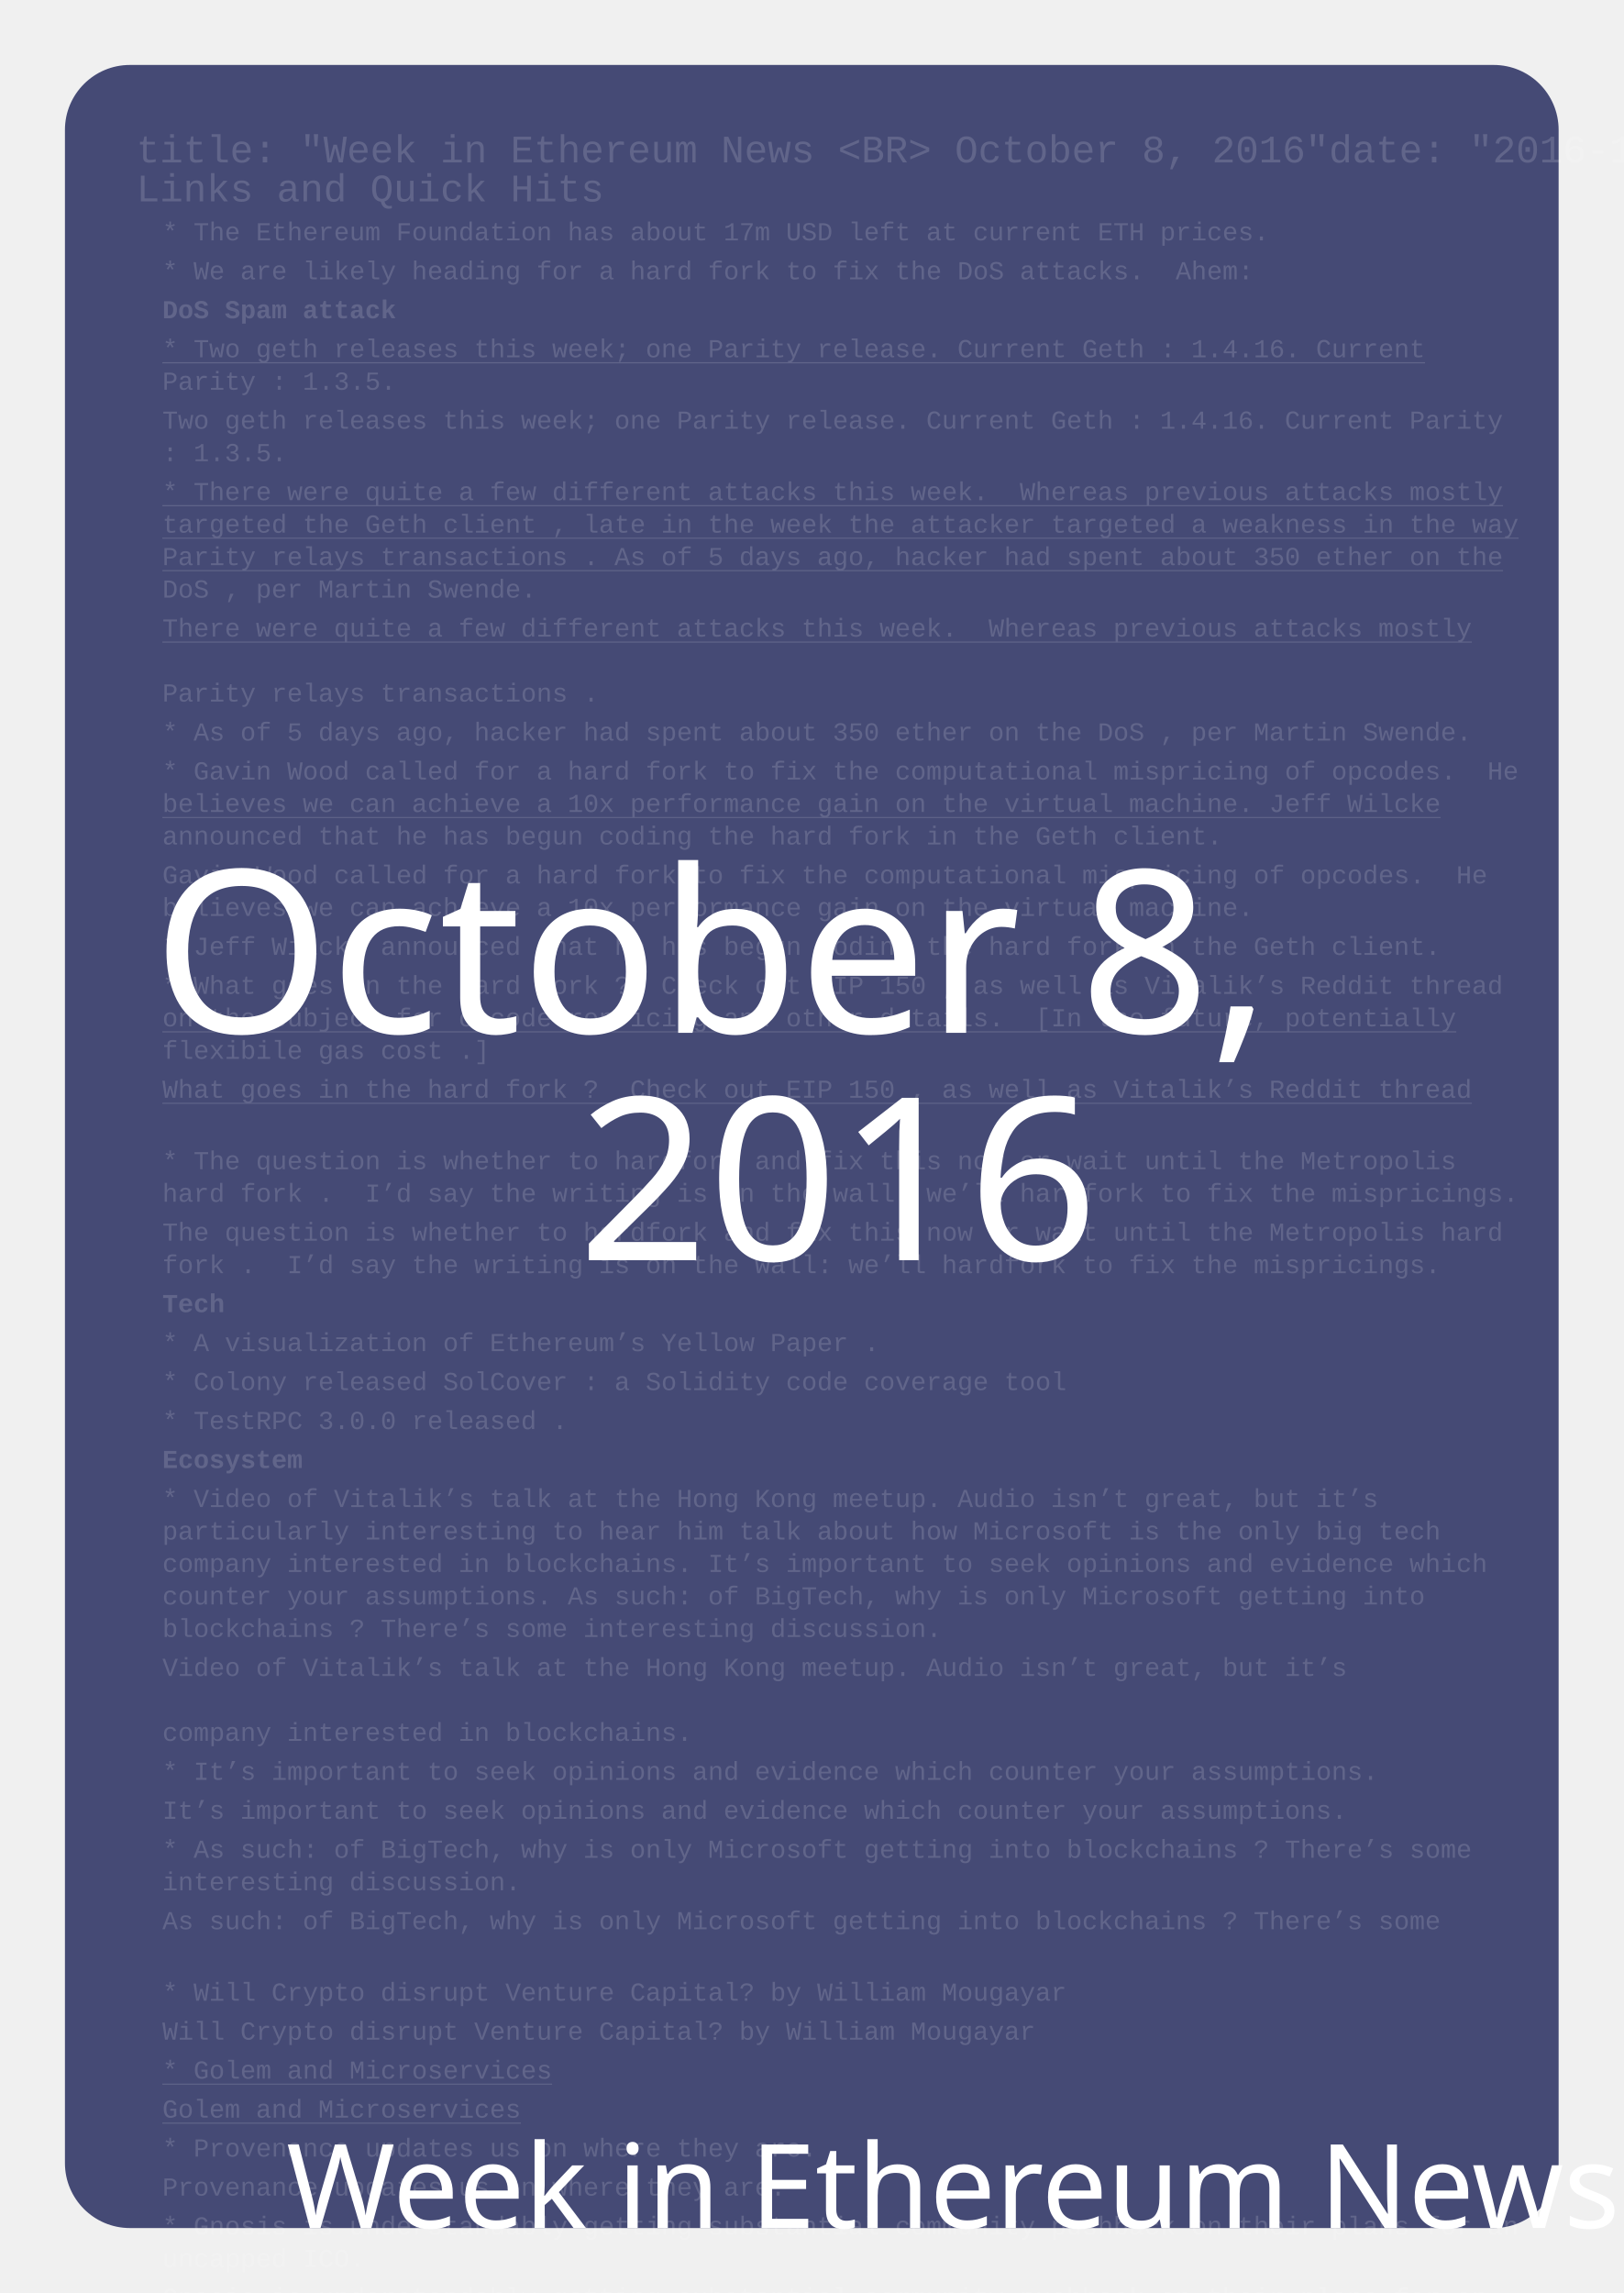
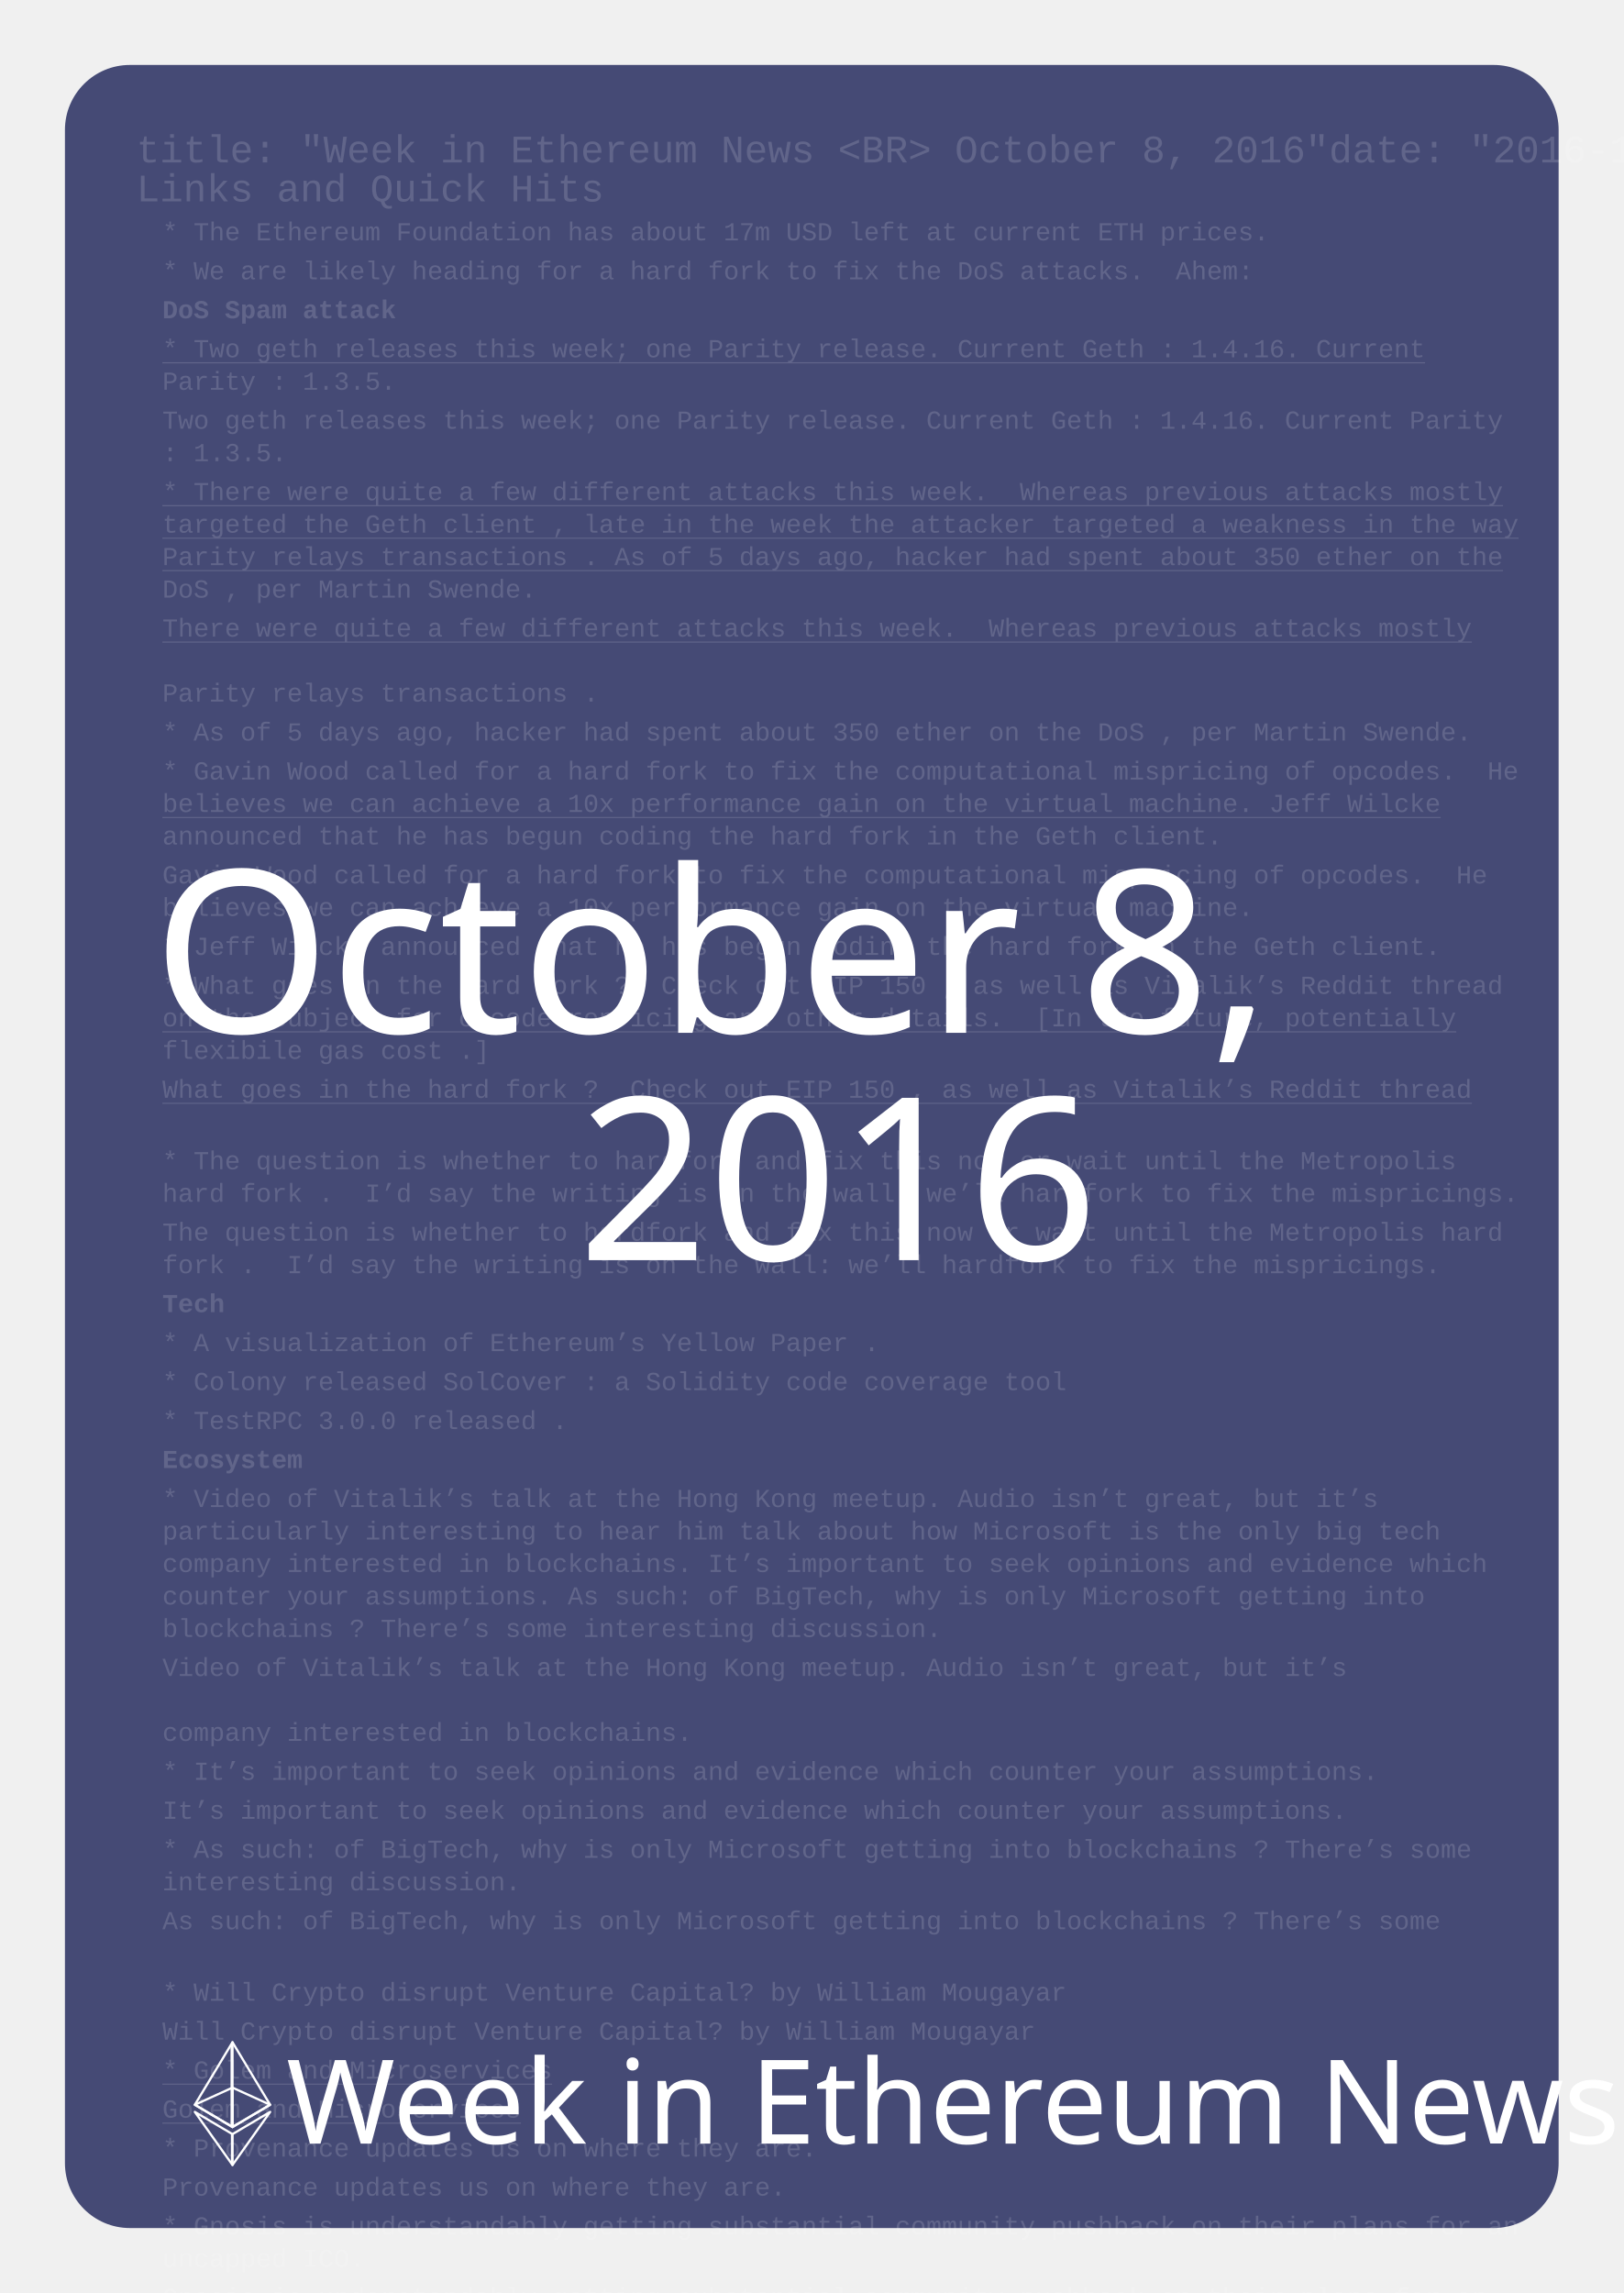
<svg xmlns="http://www.w3.org/2000/svg" id="week-in-ethereum-news" width="500" height="706" fill="none">
  <rect x="20" y="20" width="460" height="666" rx="20" fill="#454A75" />
  <text x="42" y="50" font-size="12px" font-family="Courier New" fill="#ffffff" opacity="0.15" font-weight="normal" text-decoration="none">title: "Week in Ethereum News &lt;BR&gt; October 8, 2016"
date: "2016-10-08"</text>
  <text x="42" y="62" font-size="12px" font-family="Courier New" fill="#ffffff" opacity="0.15" font-weight="normal" text-decoration="none">Links and Quick Hits</text>
  <text x="50" y="74" font-size="8px" font-family="Courier New" fill="#ffffff" opacity="0.15" font-weight="normal" text-decoration="none">* The Ethereum Foundation has about 17m USD left at current ETH prices.</text>
  <text x="50" y="86" font-size="8px" font-family="Courier New" fill="#ffffff" opacity="0.15" font-weight="normal" text-decoration="none">* We are likely heading for a hard fork to fix the DoS attacks.  Ahem:</text>
  <text x="50" y="98" font-size="8px" font-family="Courier New" fill="#ffffff" opacity="0.15" font-weight="bold" text-decoration="none">DoS Spam attack</text>
  <text x="50" y="110" font-size="8px" font-family="Courier New" fill="#ffffff" opacity="0.15" font-weight="normal" text-decoration="underline">* Two geth releases this week; one Parity release. Current Geth : 1.4.16. Current</text>
  <text x="50" y="120" font-size="8px" font-family="Courier New" fill="#ffffff" opacity="0.15" font-weight="normal" text-decoration="none">Parity : 1.3.5.</text>
  <text x="50" y="132" font-size="8px" font-family="Courier New" fill="#ffffff" opacity="0.15" font-weight="normal" text-decoration="none">Two geth releases this week; one Parity release. Current Geth : 1.4.16. Current Parity</text>
  <text x="50" y="142" font-size="8px" font-family="Courier New" fill="#ffffff" opacity="0.15" font-weight="normal" text-decoration="none">: 1.3.5.</text>
  <text x="50" y="154" font-size="8px" font-family="Courier New" fill="#ffffff" opacity="0.15" font-weight="normal" text-decoration="underline">* There were quite a few different attacks this week.  Whereas previous attacks mostly</text>
  <text x="50" y="164" font-size="8px" font-family="Courier New" fill="#ffffff" opacity="0.15" font-weight="normal" text-decoration="underline">targeted the Geth client , late in the week the attacker targeted a weakness in the way</text>
  <text x="50" y="174" font-size="8px" font-family="Courier New" fill="#ffffff" opacity="0.15" font-weight="normal" text-decoration="underline">Parity relays transactions . As of 5 days ago, hacker had spent about 350 ether on the</text>
  <text x="50" y="184" font-size="8px" font-family="Courier New" fill="#ffffff" opacity="0.15" font-weight="normal" text-decoration="none">DoS , per Martin Swende.</text>
  <text x="50" y="196" font-size="8px" font-family="Courier New" fill="#ffffff" opacity="0.15" font-weight="normal" text-decoration="underline">There were quite a few different attacks this week.  Whereas previous attacks mostly</text>
  <text x="50" y="216" font-size="8px" font-family="Courier New" fill="#ffffff" opacity="0.15" font-weight="normal" text-decoration="none">Parity relays transactions .</text>
  <text x="50" y="228" font-size="8px" font-family="Courier New" fill="#ffffff" opacity="0.15" font-weight="normal" text-decoration="none">* As of 5 days ago, hacker had spent about 350 ether on the DoS , per Martin Swende.</text>
  <text x="50" y="240" font-size="8px" font-family="Courier New" fill="#ffffff" opacity="0.15" font-weight="normal" text-decoration="none">* Gavin Wood called for a hard fork to fix the computational mispricing of opcodes.  He</text>
  <text x="50" y="250" font-size="8px" font-family="Courier New" fill="#ffffff" opacity="0.15" font-weight="normal" text-decoration="underline">believes we can achieve a 10x performance gain on the virtual machine. Jeff Wilcke</text>
  <text x="50" y="260" font-size="8px" font-family="Courier New" fill="#ffffff" opacity="0.15" font-weight="normal" text-decoration="none">announced that he has begun coding the hard fork in the Geth client.</text>
  <text x="50" y="272" font-size="8px" font-family="Courier New" fill="#ffffff" opacity="0.15" font-weight="normal" text-decoration="none">Gavin Wood called for a hard fork to fix the computational mispricing of opcodes.  He</text>
  <text x="50" y="282" font-size="8px" font-family="Courier New" fill="#ffffff" opacity="0.15" font-weight="normal" text-decoration="none">believes we can achieve a 10x performance gain on the virtual machine.</text>
  <text x="50" y="294" font-size="8px" font-family="Courier New" fill="#ffffff" opacity="0.15" font-weight="normal" text-decoration="none">* Jeff Wilcke announced that he has begun coding the hard fork in the Geth client.</text>
  <text x="50" y="306" font-size="8px" font-family="Courier New" fill="#ffffff" opacity="0.15" font-weight="normal" text-decoration="none">* What goes in the hard fork ?  Check out EIP 150 , as well as Vitalik’s Reddit thread</text>
  <text x="50" y="316" font-size="8px" font-family="Courier New" fill="#ffffff" opacity="0.15" font-weight="normal" text-decoration="underline">on the subject for opcode repricing and other details.  [In the future, potentially</text>
  <text x="50" y="326" font-size="8px" font-family="Courier New" fill="#ffffff" opacity="0.15" font-weight="normal" text-decoration="none">flexibile gas cost .]</text>
  <text x="50" y="338" font-size="8px" font-family="Courier New" fill="#ffffff" opacity="0.15" font-weight="normal" text-decoration="underline">What goes in the hard fork ?  Check out EIP 150 , as well as Vitalik’s Reddit thread</text>
  <text x="50" y="360" font-size="8px" font-family="Courier New" fill="#ffffff" opacity="0.15" font-weight="normal" text-decoration="none">* The question is whether to hardfork and fix this now or wait until the Metropolis</text>
  <text x="50" y="370" font-size="8px" font-family="Courier New" fill="#ffffff" opacity="0.15" font-weight="normal" text-decoration="none">hard fork .  I’d say the writing is on the wall: we’ll hardfork to fix the mispricings.</text>
  <text x="50" y="382" font-size="8px" font-family="Courier New" fill="#ffffff" opacity="0.15" font-weight="normal" text-decoration="none">The question is whether to hardfork and fix this now or wait until the Metropolis hard</text>
  <text x="50" y="392" font-size="8px" font-family="Courier New" fill="#ffffff" opacity="0.15" font-weight="normal" text-decoration="none">fork .  I’d say the writing is on the wall: we’ll hardfork to fix the mispricings.</text>
  <text x="50" y="404" font-size="8px" font-family="Courier New" fill="#ffffff" opacity="0.15" font-weight="bold" text-decoration="none">Tech</text>
  <text x="50" y="416" font-size="8px" font-family="Courier New" fill="#ffffff" opacity="0.15" font-weight="normal" text-decoration="none">* A visualization of Ethereum’s Yellow Paper .</text>
  <text x="50" y="428" font-size="8px" font-family="Courier New" fill="#ffffff" opacity="0.15" font-weight="normal" text-decoration="none">* Colony released SolCover : a Solidity code coverage tool</text>
  <text x="50" y="440" font-size="8px" font-family="Courier New" fill="#ffffff" opacity="0.15" font-weight="normal" text-decoration="none">* TestRPC 3.0.0 released .</text>
  <text x="50" y="452" font-size="8px" font-family="Courier New" fill="#ffffff" opacity="0.15" font-weight="bold" text-decoration="none">Ecosystem</text>
  <text x="50" y="464" font-size="8px" font-family="Courier New" fill="#ffffff" opacity="0.15" font-weight="normal" text-decoration="none">* Video of Vitalik’s talk at the Hong Kong meetup. Audio isn’t great, but it’s</text>
  <text x="50" y="474" font-size="8px" font-family="Courier New" fill="#ffffff" opacity="0.15" font-weight="normal" text-decoration="none">particularly interesting to hear him talk about how Microsoft is the only big tech</text>
  <text x="50" y="484" font-size="8px" font-family="Courier New" fill="#ffffff" opacity="0.15" font-weight="normal" text-decoration="none">company interested in blockchains. It’s important to seek opinions and evidence which</text>
  <text x="50" y="494" font-size="8px" font-family="Courier New" fill="#ffffff" opacity="0.15" font-weight="normal" text-decoration="none">counter your assumptions. As such: of BigTech, why is only Microsoft getting into</text>
  <text x="50" y="504" font-size="8px" font-family="Courier New" fill="#ffffff" opacity="0.15" font-weight="normal" text-decoration="none">blockchains ? There’s some interesting discussion.</text>
  <text x="50" y="516" font-size="8px" font-family="Courier New" fill="#ffffff" opacity="0.15" font-weight="normal" text-decoration="none">Video of Vitalik’s talk at the Hong Kong meetup. Audio isn’t great, but it’s</text>
  <text x="50" y="536" font-size="8px" font-family="Courier New" fill="#ffffff" opacity="0.15" font-weight="normal" text-decoration="none">company interested in blockchains.</text>
  <text x="50" y="548" font-size="8px" font-family="Courier New" fill="#ffffff" opacity="0.15" font-weight="normal" text-decoration="none">* It’s important to seek opinions and evidence which counter your assumptions.</text>
  <text x="50" y="560" font-size="8px" font-family="Courier New" fill="#ffffff" opacity="0.15" font-weight="normal" text-decoration="none">It’s important to seek opinions and evidence which counter your assumptions.</text>
  <text x="50" y="572" font-size="8px" font-family="Courier New" fill="#ffffff" opacity="0.15" font-weight="normal" text-decoration="none">* As such: of BigTech, why is only Microsoft getting into blockchains ? There’s some</text>
  <text x="50" y="582" font-size="8px" font-family="Courier New" fill="#ffffff" opacity="0.15" font-weight="normal" text-decoration="none">interesting discussion.</text>
  <text x="50" y="594" font-size="8px" font-family="Courier New" fill="#ffffff" opacity="0.15" font-weight="normal" text-decoration="none">As such: of BigTech, why is only Microsoft getting into blockchains ? There’s some</text>
  <text x="50" y="616" font-size="8px" font-family="Courier New" fill="#ffffff" opacity="0.15" font-weight="normal" text-decoration="none">* Will Crypto disrupt Venture Capital? by William Mougayar</text>
  <text x="50" y="628" font-size="8px" font-family="Courier New" fill="#ffffff" opacity="0.15" font-weight="normal" text-decoration="none">Will Crypto disrupt Venture Capital? by William Mougayar</text>
  <text x="50" y="640" font-size="8px" font-family="Courier New" fill="#ffffff" opacity="0.15" font-weight="normal" text-decoration="underline">* Golem and Microservices</text>
  <text x="50" y="652" font-size="8px" font-family="Courier New" fill="#ffffff" opacity="0.15" font-weight="normal" text-decoration="underline">Golem and Microservices</text>
  <text x="50" y="664" font-size="8px" font-family="Courier New" fill="#ffffff" opacity="0.15" font-weight="normal" text-decoration="none">* Provenance updates us on where they are.</text>
  <text x="50" y="676" font-size="8px" font-family="Courier New" fill="#ffffff" opacity="0.15" font-weight="normal" text-decoration="none">Provenance updates us on where they are.</text>
  <text x="50" y="688" font-size="8px" font-family="Courier New" fill="#ffffff" opacity="0.15" font-weight="normal" text-decoration="none">* Gnosis is understandably getting substantial community pushback on their plans for an</text>
  <text x="50" y="698" font-size="8px" font-family="Courier New" fill="#ffffff" opacity="0.15" font-weight="normal" text-decoration="none">uncapped ICO.</text>
  <text x="50" y="710" font-size="8px" font-family="Courier New" fill="#ffffff" opacity="0.15" font-weight="normal" text-decoration="none">Gnosis is understandably getting substantial community pushback on their plans for an</text>
  <text x="50" y="732" font-size="8px" font-family="Courier New" fill="#ffffff" opacity="0.15" font-weight="normal" text-decoration="none">* Cold storage guide. Martin Swende’s practical tips for security .</text>
  <text x="50" y="744" font-size="8px" font-family="Courier New" fill="#ffffff" opacity="0.15" font-weight="normal" text-decoration="none">Cold storage guide.</text>
  <text x="50" y="756" font-size="8px" font-family="Courier New" fill="#ffffff" opacity="0.15" font-weight="normal" text-decoration="none">* Martin Swende’s practical tips for security .</text>
  <text x="50" y="768" font-size="8px" font-family="Courier New" fill="#ffffff" opacity="0.15" font-weight="normal" text-decoration="underline">* I haven’t thought about it much, but I kneejerk towards agreeing that it’d be great</text>
  <text x="50" y="778" font-size="8px" font-family="Courier New" fill="#ffffff" opacity="0.15" font-weight="normal" text-decoration="none">if ICOs could adopt a Dutch auction .</text>
  <text x="50" y="790" font-size="8px" font-family="Courier New" fill="#ffffff" opacity="0.15" font-weight="normal" text-decoration="underline">I haven’t thought about it much, but I kneejerk towards agreeing that it’d be great if</text>
  <text x="50" y="800" font-size="8px" font-family="Courier New" fill="#ffffff" opacity="0.15" font-weight="normal" text-decoration="none">ICOs could adopt a Dutch auction .</text>
  <text x="50" y="812" font-size="8px" font-family="Courier New" fill="#ffffff" opacity="0.15" font-weight="bold" text-decoration="none">Media</text>
  <text x="50" y="824" font-size="8px" font-family="Courier New" fill="#ffffff" opacity="0.15" font-weight="normal" text-decoration="underline">* Why JPMorganChase is building its blockchain project on Ethereum (Fortune). WSJ</text>
  <text x="50" y="834" font-size="8px" font-family="Courier New" fill="#ffffff" opacity="0.15" font-weight="normal" text-decoration="none">version .</text>
  <text x="50" y="846" font-size="8px" font-family="Courier New" fill="#ffffff" opacity="0.15" font-weight="normal" text-decoration="none">* Gavin Wood does the Changelog podcast .</text>
  <text x="42" y="858" font-size="12px" font-family="Courier New" fill="#ffffff" opacity="0.15" font-weight="normal" text-decoration="none">Dates of note</text>
  <text x="50" y="870" font-size="8px" font-family="Courier New" fill="#ffffff" opacity="0.15" font-weight="normal" text-decoration="none">* Oct 12 – Inchain crowdsale begins. [First I’d heard of it]</text>
  <text x="50" y="882" font-size="8px" font-family="Courier New" fill="#ffffff" opacity="0.15" font-weight="normal" text-decoration="underline">* Oct 20 – ether.camp ICO begins</text>
  <text x="50" y="894" font-size="8px" font-family="Courier New" fill="#ffffff" opacity="0.15" font-weight="normal" text-decoration="none">* Nov 1 – Beyond the Void game crowdfunding begins</text>
  <text x="50" y="906" font-size="8px" font-family="Courier New" fill="#ffffff" opacity="0.15" font-weight="normal" text-decoration="none">* Nov 14 – SEC has a fintech/blockchain meeting</text>
  <text x="50" y="918" font-size="8px" font-family="Courier New" fill="#ffffff" opacity="0.15" font-weight="normal" text-decoration="none">* November TBA – .ETH name system goes live</text>
  <text x="42" y="930" font-size="12px" font-family="Courier New" fill="#ffffff" opacity="0.15" font-weight="normal" text-decoration="none">Iconomi’s Poorly Constructed Cryptocurrency Index</text>
  <text x="50" y="942" font-size="8px" font-family="Courier New" fill="#ffffff" opacity="0.15" font-weight="normal" text-decoration="underline">Iconomi released their cryptocurrency index:</text>
  <text x="50" y="954" font-size="8px" font-family="Courier New" fill="#ffffff" opacity="0.15" font-weight="normal" text-decoration="none">Why it’s bad :</text>
  <text x="50" y="966" font-size="8px" font-family="Courier New" fill="#ffffff" opacity="0.15" font-weight="normal" text-decoration="none">* Bitcoin is 80% of crypto market cap, yet only 15% of the index.  Functionally, this</text>
  <text x="50" y="976" font-size="8px" font-family="Courier New" fill="#ffffff" opacity="0.15" font-weight="normal" text-decoration="none">means that this is a (poorly structured) Crypto 2.0 index, though it is called a</text>
  <text x="50" y="986" font-size="8px" font-family="Courier New" fill="#ffffff" opacity="0.15" font-weight="normal" text-decoration="none">general crypto index.</text>
  <text x="50" y="998" font-size="8px" font-family="Courier New" fill="#ffffff" opacity="0.15" font-weight="normal" text-decoration="none">Bitcoin is 80% of crypto market cap, yet only 15% of the index.  Functionally, this</text>
  <text x="50" y="1030" font-size="8px" font-family="Courier New" fill="#ffffff" opacity="0.15" font-weight="normal" text-decoration="none">* Dash, Steem and Monero are weighted about the same as Ethereum. Steem has daily</text>
  <text x="50" y="1040" font-size="8px" font-family="Courier New" fill="#ffffff" opacity="0.15" font-weight="normal" text-decoration="none">volume magnitudes lower than other projects (thus, possibly masking the true price)</text>
  <text x="50" y="1050" font-size="8px" font-family="Courier New" fill="#ffffff" opacity="0.15" font-weight="normal" text-decoration="none">Dash and Monero combined have a market cap about 10% of Ethereum’s.  Yet each of them</text>
  <text x="50" y="1060" font-size="8px" font-family="Courier New" fill="#ffffff" opacity="0.15" font-weight="normal" text-decoration="none">are almost as equally weighted as Ethereum and Bitcoin?   That beggars belief.</text>
  <text x="50" y="1072" font-size="8px" font-family="Courier New" fill="#ffffff" opacity="0.15" font-weight="normal" text-decoration="none">Dash, Steem and Monero are weighted about the same as Ethereum.</text>
  <text x="50" y="1084" font-size="8px" font-family="Courier New" fill="#ffffff" opacity="0.15" font-weight="normal" text-decoration="none">* Steem has daily volume magnitudes lower than other projects (thus, possibly masking</text>
  <text x="50" y="1094" font-size="8px" font-family="Courier New" fill="#ffffff" opacity="0.15" font-weight="normal" text-decoration="none">the true price)</text>
  <text x="50" y="1106" font-size="8px" font-family="Courier New" fill="#ffffff" opacity="0.15" font-weight="normal" text-decoration="none">Steem has daily volume magnitudes lower than other projects (thus, possibly masking the</text>
  <text x="50" y="1116" font-size="8px" font-family="Courier New" fill="#ffffff" opacity="0.15" font-weight="normal" text-decoration="none">true price)</text>
  <text x="50" y="1128" font-size="8px" font-family="Courier New" fill="#ffffff" opacity="0.15" font-weight="normal" text-decoration="none">* Dash and Monero combined have a market cap about 10% of Ethereum’s.  Yet each of them</text>
  <text x="50" y="1172" font-size="8px" font-family="Courier New" fill="#ffffff" opacity="0.15" font-weight="normal" text-decoration="none">* Digix’s market cap is just $25m, yet its index weighting is almost half of</text>
  <text x="50" y="1182" font-size="8px" font-family="Courier New" fill="#ffffff" opacity="0.15" font-weight="normal" text-decoration="none">Ethereum’s.  You can’t make this up.</text>
  <text x="50" y="1194" font-size="8px" font-family="Courier New" fill="#ffffff" opacity="0.15" font-weight="normal" text-decoration="none">Digix’s market cap is just $25m, yet its index weighting is almost half of Ethereum’s.</text>
  <text x="50" y="1204" font-size="8px" font-family="Courier New" fill="#ffffff" opacity="0.15" font-weight="normal" text-decoration="none">You can’t make this up.</text>
  <text x="50" y="1216" font-size="8px" font-family="Courier New" fill="#ffffff" opacity="0.15" font-weight="normal" text-decoration="none">* No Litecoin .  The number 2 crypto project for years isn’t even in the crypto index?</text>
  <text x="50" y="1228" font-size="8px" font-family="Courier New" fill="#ffffff" opacity="0.15" font-weight="normal" text-decoration="none">No Litecoin .  The number 2 crypto project for years isn’t even in the crypto index?</text>
  <text x="50" y="1240" font-size="8px" font-family="Courier New" fill="#ffffff" opacity="0.15" font-weight="normal" text-decoration="none">I could go on.</text>
  <text x="50" y="1252" font-size="8px" font-family="Courier New" fill="#ffffff" opacity="0.15" font-weight="normal" text-decoration="none">Iconomi’s plan for an index is one reason why I think they might succeed , even though</text>
  <text x="50" y="1262" font-size="8px" font-family="Courier New" fill="#ffffff" opacity="0.15" font-weight="normal" text-decoration="none">I didn’t care to put value at risk. However, their current index methodology is simply</text>
  <text x="50" y="1272" font-size="8px" font-family="Courier New" fill="#ffffff" opacity="0.15" font-weight="normal" text-decoration="none">not good enough.  Getting it right is a big opportunity.</text>
  <text x="42" y="1284" font-size="12px" font-family="Courier New" fill="#ffffff" opacity="0.15" font-weight="normal" text-decoration="none">ICO Standards Working Group</text>
  <text x="50" y="1296" font-size="8px" font-family="Courier New" fill="#ffffff" opacity="0.15" font-weight="normal" text-decoration="none">Recent crowdsales have left many in the Ethereum community feeling that we need to do a</text>
  <text x="50" y="1306" font-size="8px" font-family="Courier New" fill="#ffffff" opacity="0.15" font-weight="normal" text-decoration="none">better job setting standards for what we expect from founders.</text>
  <text x="50" y="1318" font-size="8px" font-family="Courier New" fill="#ffffff" opacity="0.15" font-weight="normal" text-decoration="none">If you’re interested in joining, email:  weekinethereum@gmail.com</text>
  <text x="42" y="1330" font-size="12px" font-family="Courier New" fill="#ffffff" opacity="0.15" font-weight="normal" text-decoration="none">If you liked this, help it continue by sharing.</text>
  <text x="50" y="1342" font-size="8px" font-family="Courier New" fill="#ffffff" opacity="0.15" font-weight="normal" text-decoration="none">I’m tweeting more about Ethereum, so follow me @evan_van_ness and let me know how I can</text>
  <text x="50" y="1352" font-size="8px" font-family="Courier New" fill="#ffffff" opacity="0.15" font-weight="normal" text-decoration="none">make this newsletter more useful to you.</text>
  <text x="50" y="1364" font-size="8px" font-family="Courier New" fill="#ffffff" opacity="0.15" font-weight="normal" text-decoration="none">If you’d like to send me ether, I’d like to accept it and will make that easy for you:</text>
  <text x="50" y="1374" font-size="8px" font-family="Courier New" fill="#ffffff" opacity="0.15" font-weight="normal" text-decoration="none">0x96d4F0E75ae86e4c46cD8e9D4AE2F2309bD6Ec45</text>
  <text fill="#ffffff" font-family="Calibri" font-size="70" font-weight="300">
    <tspan x="47.009" y="318">October 8,</tspan>
    <tspan x="177.989" y="388">2016</tspan>
  </text>
-   <g transform="translate(0, 611)">
+   <g transform="translate(20, 300) scale(0.8)">
    <path d="m64.496 411-.317 1.076v31.228l.317.316 14.495-8.568L64.496 411Z" stroke="#fff" stroke-width=".866" stroke-linecap="round" stroke-linejoin="round" />
    <path d="M64.496 411 50 435.052l14.496 8.568V411Zm0 35.365-.179.218v11.124l.179.521L79 437.801l-14.504 8.564Z" stroke="#fff" stroke-width=".866" stroke-linecap="round" stroke-linejoin="round" />
    <path d="M64.496 458.228v-11.863L50 437.801l14.496 20.427Zm0-14.608 14.495-8.568-14.495-6.589v15.157ZM50 435.052l14.496 8.568v-15.157L50 435.052Z" stroke="#fff" stroke-width=".866" stroke-linecap="round" stroke-linejoin="round" />
  </g>
-   <text fill="#ffffff" font-family="Calibri" font-size="36" x="88.195" y="686">Week in Ethereum News</text>
+   <text fill="#ffffff" font-family="Calibri" font-size="36" x="88.195" y="660">Week in Ethereum News</text>
  <style>
      .wienText {font-family: "Courier New"; fill: white; opacity: .15;}
      .h2 {font-size: 12px;}
      .h3 {font-size: 10px;}
      .tiny {font-size: 8px;}
      .link {text-decoration: underline;}
    </style>
</svg>
